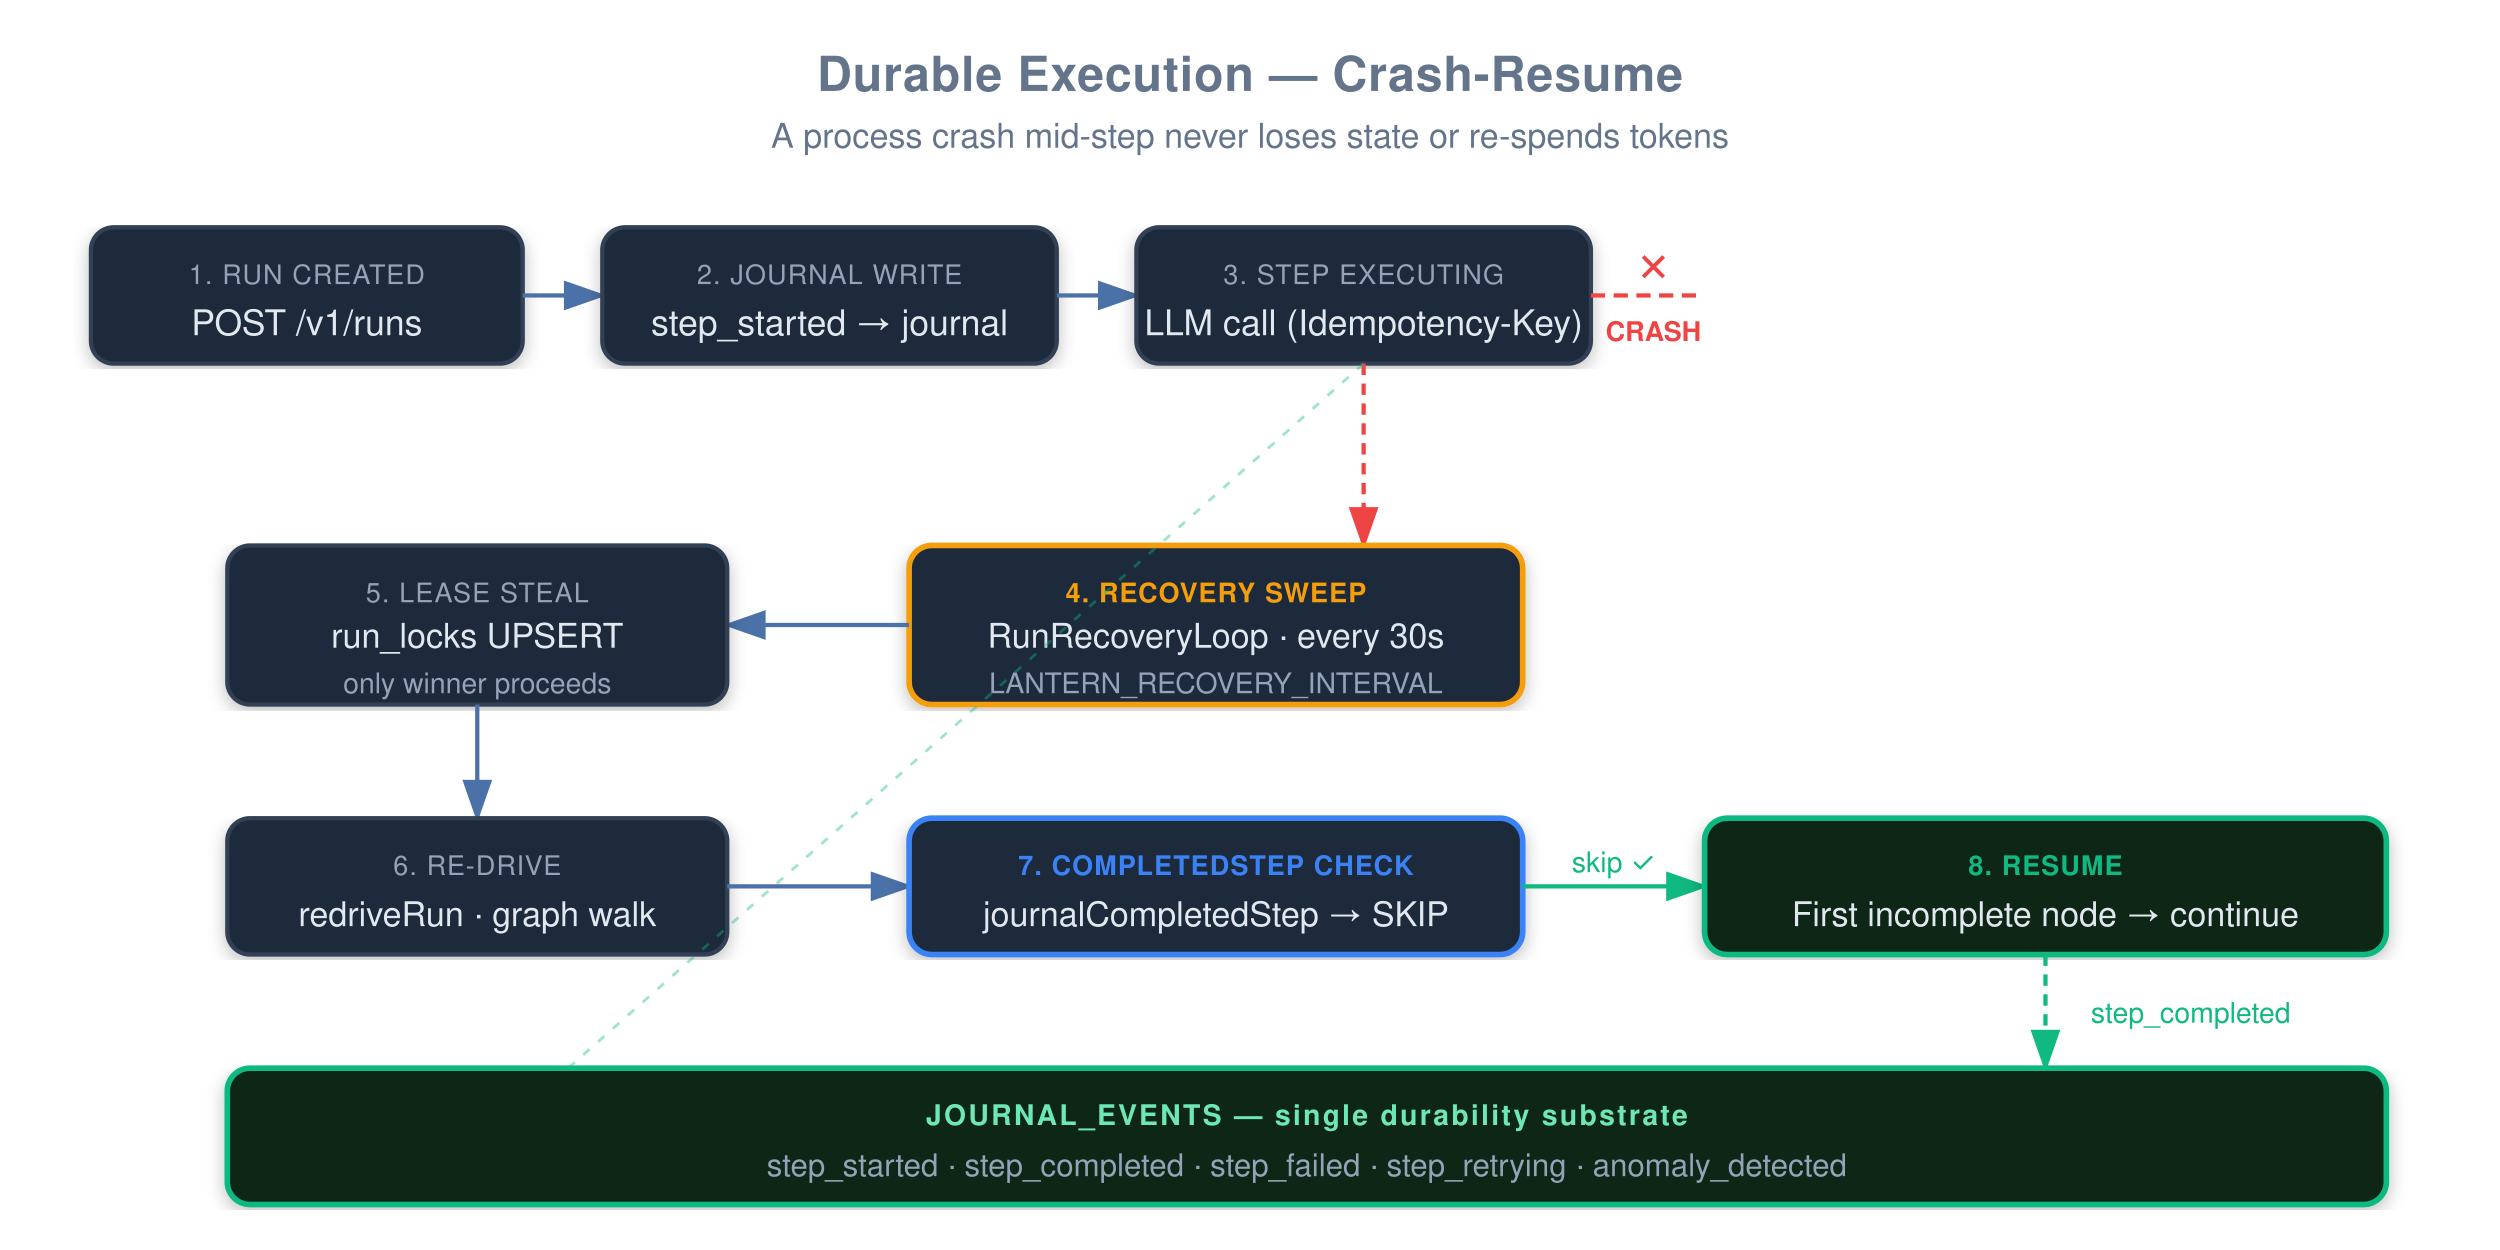
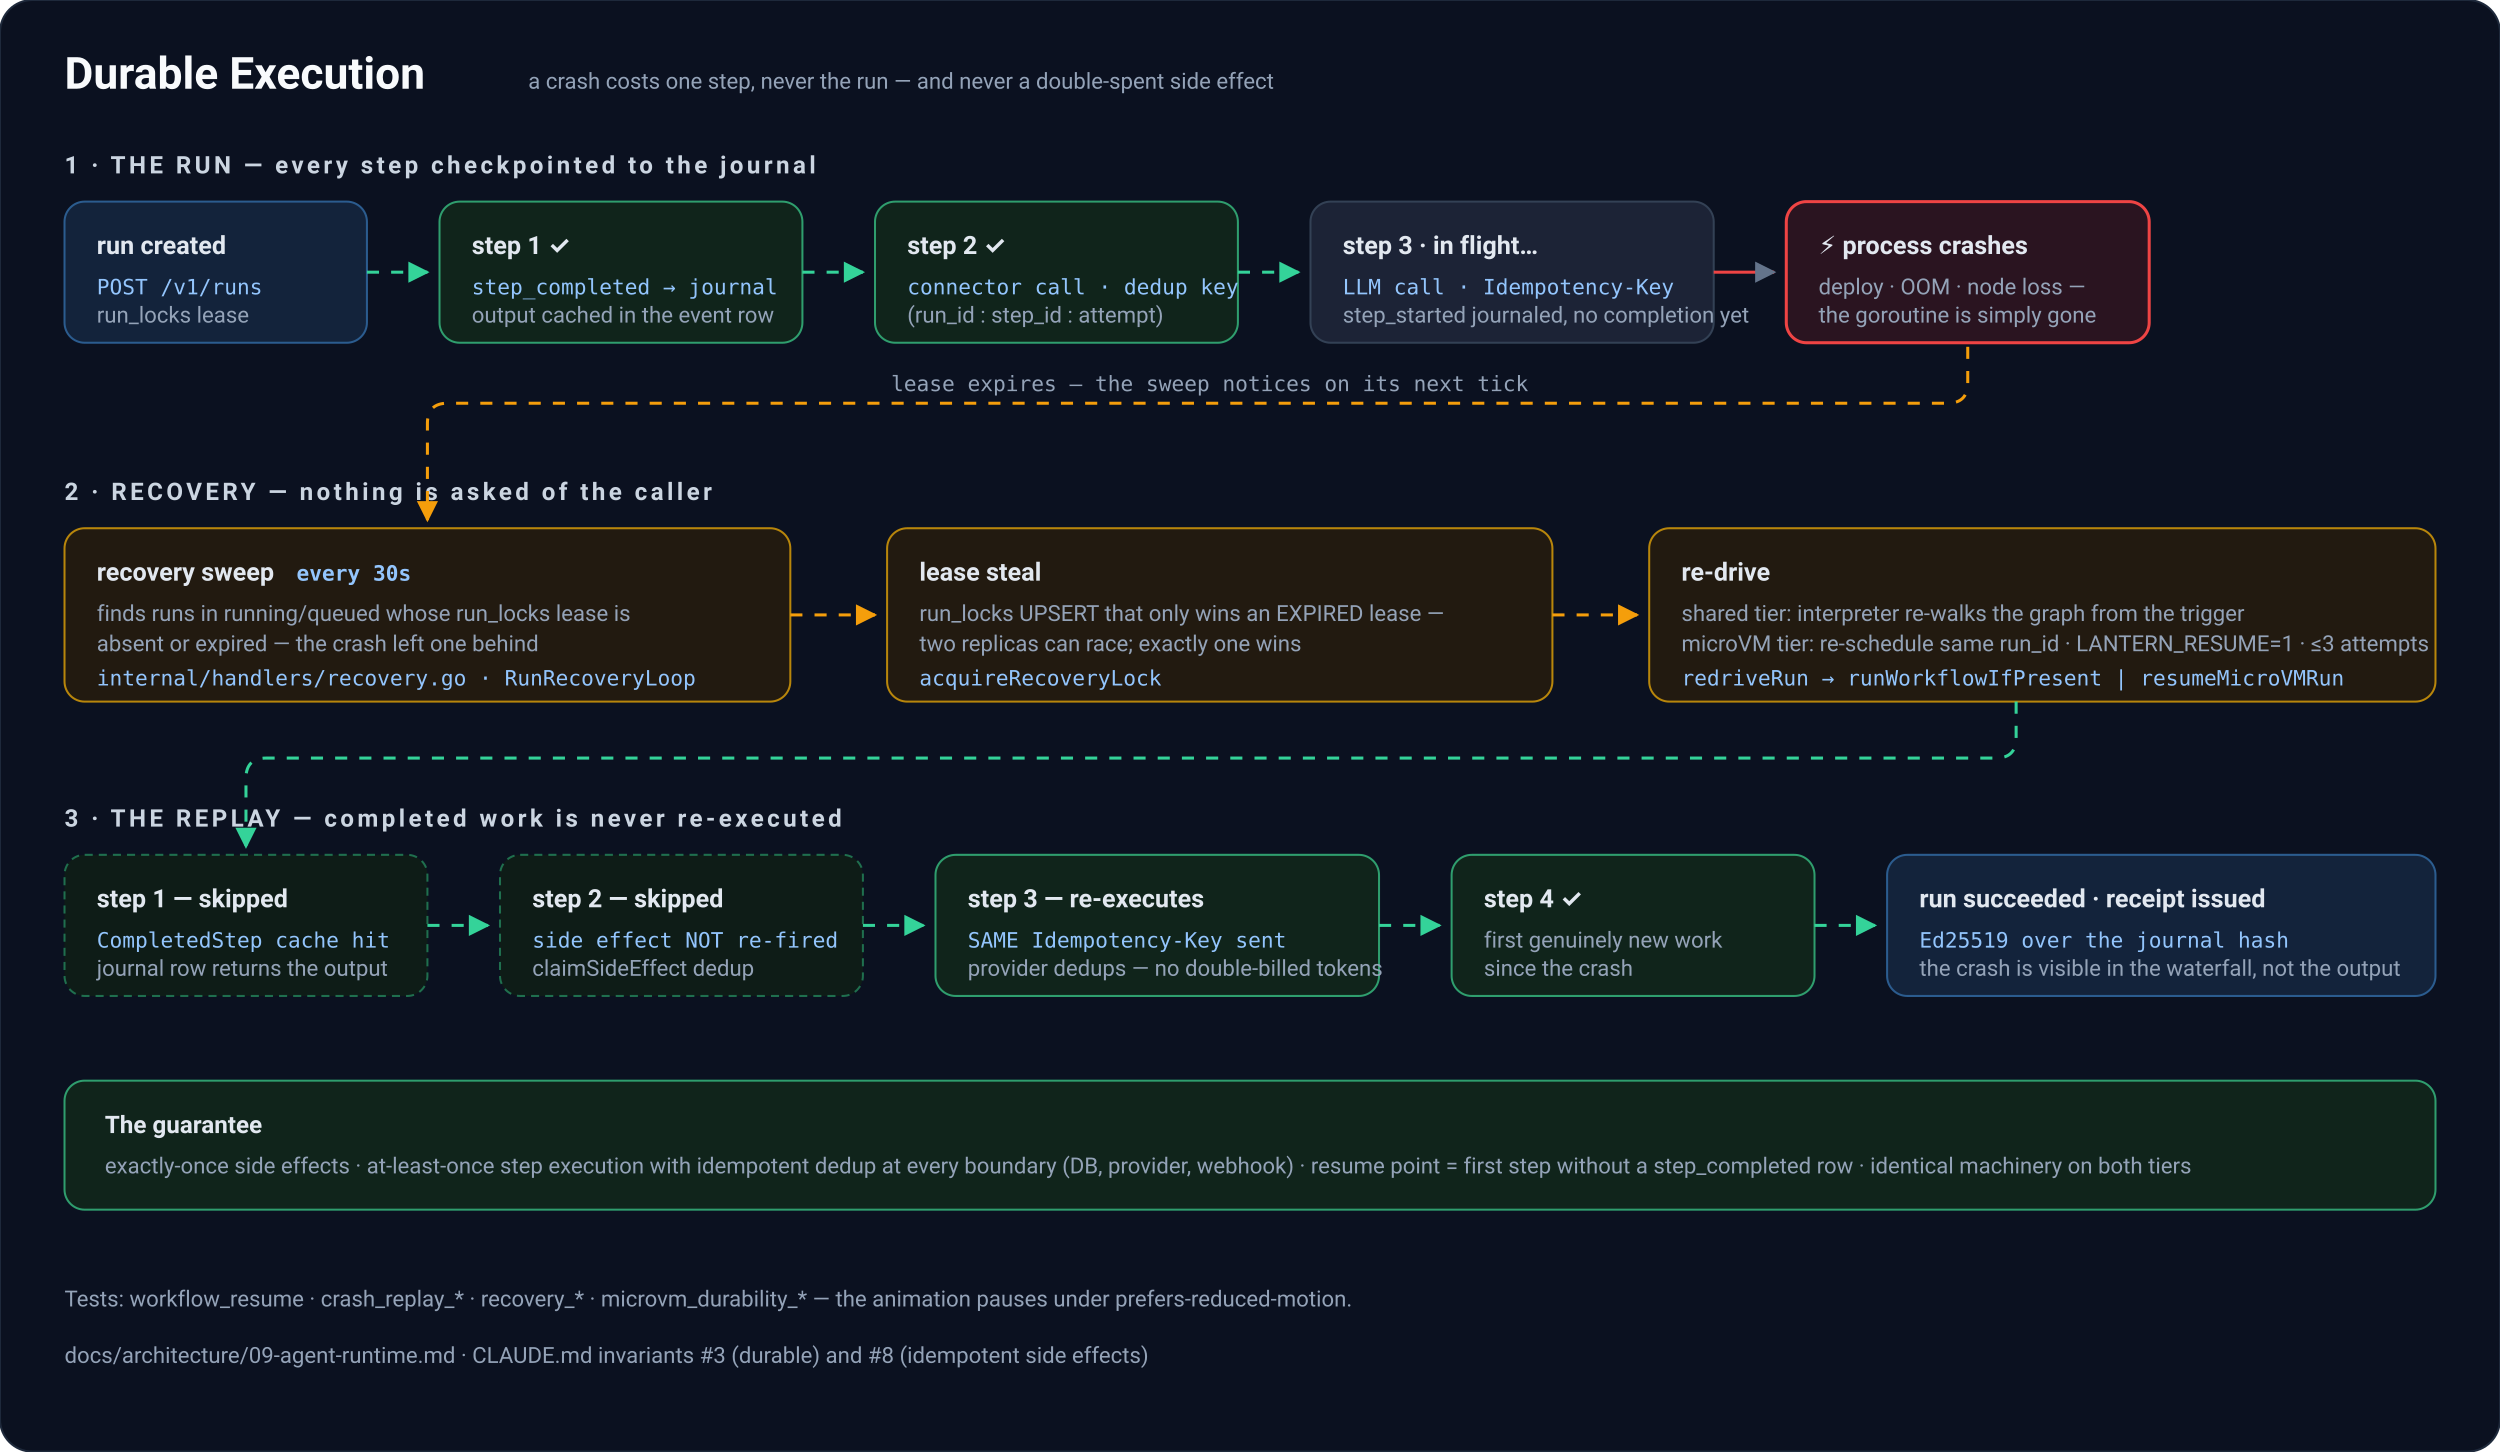
- <svg xmlns="http://www.w3.org/2000/svg" viewBox="0 0 880 440" font-family="-apple-system, BlinkMacSystemFont, 'Segoe UI', Helvetica, Arial, sans-serif">
+ <svg xmlns="http://www.w3.org/2000/svg" width="1240" height="720" viewBox="0 0 1240 720" font-family="ui-sans-serif, system-ui, -apple-system, Segoe UI, Roboto, Helvetica, Arial, sans-serif" role="img" aria-label="Durable execution — a run crashes mid-step and resumes from the exact point of failure via the journal">
  <defs>
-     <marker id="arr" markerWidth="10" markerHeight="7" refX="9" refY="3.5" orient="auto">
-       <polygon points="0 0, 10 3.5, 0 7" fill="#4b72a8" />
+     <marker id="de-arr" viewBox="0 0 10 10" refX="9" refY="5" markerWidth="7" markerHeight="7" orient="auto-start-reverse">
+       <path d="M0 0 L10 5 L0 10 z" fill="#64748b" />
    </marker>
-     <marker id="arr-green" markerWidth="10" markerHeight="7" refX="9" refY="3.5" orient="auto">
-       <polygon points="0 0, 10 3.5, 0 7" fill="#10b981" />
+     <marker id="de-arrg" viewBox="0 0 10 10" refX="9" refY="5" markerWidth="7" markerHeight="7" orient="auto-start-reverse">
+       <path d="M0 0 L10 5 L0 10 z" fill="#34d399" />
    </marker>
-     <marker id="arr-red" markerWidth="10" markerHeight="7" refX="9" refY="3.5" orient="auto">
-       <polygon points="0 0, 10 3.5, 0 7" fill="#ef4444" />
+     <marker id="de-arra" viewBox="0 0 10 10" refX="9" refY="5" markerWidth="7" markerHeight="7" orient="auto-start-reverse">
+       <path d="M0 0 L10 5 L0 10 z" fill="#f59e0b" />
    </marker>
-     <filter id="sh" x="-4%" y="-4%" width="108%" height="108%">
-       <feDropShadow dx="0" dy="2" stdDeviation="3" flood-color="#00000040" />
-     </filter>
+     <style>
+       .t    { fill:#e2e8f0; }
+       .sub  { fill:#94a3b8; font-size:11px; }
+       .h    { fill:#f8fafc; font-weight:700; }
+       .code { fill:#93c5fd; font-size:10.5px; font-family:ui-monospace,SFMono-Regular,Menlo,monospace; }
+       .band { fill:#cbd5e1; font-size:12px; font-weight:700; letter-spacing:.14em; }
+       .edge { fill:#94a3b8; font-size:10.5px; font-family:ui-monospace,SFMono-Regular,Menlo,monospace; }
+       .flow  { stroke-dasharray:6 6; animation:de-dash 1.2s linear infinite; }
+       .flow2 { stroke-dasharray:6 6; animation:de-dash 1.2s linear infinite; animation-delay:.6s; }
+       .pulse { animation:de-pulse 1.6s ease-in-out infinite; transform-origin:center; transform-box:fill-box; }
+       @keyframes de-dash  { to { stroke-dashoffset:-24; } }
+       @keyframes de-pulse { 0%,100% { opacity:1; } 50% { opacity:.35; } }
+       @media (prefers-reduced-motion: reduce) {
+         .flow, .flow2 { animation:none; }
+         .pulse { animation:none; }
+       }
+     </style>
  </defs>
-   <text x="440" y="32" text-anchor="middle" fill="#64748b" font-size="17" font-weight="600" letter-spacing="0.3">Durable Execution — Crash-Resume</text>
-   <text x="440" y="52" text-anchor="middle" fill="#64748b" font-size="12">A process crash mid-step never loses state or re-spends tokens</text>
-   <a href="../09-agent-runtime.md#run-creation">
-     <rect x="32" y="80" width="152" height="48" rx="8" fill="#1e2a3a" stroke="#334155" stroke-width="1.5" filter="url(#sh)" />
-     <text x="108" y="100" text-anchor="middle" fill="#94a3b8" font-size="9.5" letter-spacing="0.4">1. RUN CREATED</text>
-     <text x="108" y="118" text-anchor="middle" fill="#e2e8f0" font-size="12.5" font-weight="500">POST /v1/runs</text>
-   </a>
-   <line x1="184" y1="104" x2="212" y2="104" stroke="#4b72a8" stroke-width="1.5" marker-end="url(#arr)" />
-   <a href="../09-agent-runtime.md#journal-events">
-     <rect x="212" y="80" width="160" height="48" rx="8" fill="#1e2a3a" stroke="#334155" stroke-width="1.5" filter="url(#sh)" />
-     <text x="292" y="100" text-anchor="middle" fill="#94a3b8" font-size="9.5" letter-spacing="0.4">2. JOURNAL WRITE</text>
-     <text x="292" y="118" text-anchor="middle" fill="#e2e8f0" font-size="12.5" font-weight="500">step_started → journal</text>
-   </a>
-   <line x1="372" y1="104" x2="400" y2="104" stroke="#4b72a8" stroke-width="1.5" marker-end="url(#arr)" />
-   <a href="../09-agent-runtime.md#step-execution">
-     <rect x="400" y="80" width="160" height="48" rx="8" fill="#1e2a3a" stroke="#334155" stroke-width="1.5" filter="url(#sh)" />
-     <text x="480" y="100" text-anchor="middle" fill="#94a3b8" font-size="9.5" letter-spacing="0.4">3. STEP EXECUTING</text>
-     <text x="480" y="118" text-anchor="middle" fill="#e2e8f0" font-size="12.5" font-weight="500">LLM call (Idempotency-Key)</text>
-   </a>
-   <line x1="560" y1="104" x2="600" y2="104" stroke="#ef4444" stroke-width="1.5" stroke-dasharray="5 3" />
-   <text x="582" y="99" text-anchor="middle" fill="#ef4444" font-size="14" font-weight="700">✕</text>
-   <text x="582" y="120" text-anchor="middle" fill="#ef4444" font-size="9.5" font-weight="600">CRASH</text>
-   <line x1="480" y1="128" x2="480" y2="192" stroke="#ef4444" stroke-width="1.5" stroke-dasharray="4 3" marker-end="url(#arr-red)" />
-   <a href="../09-agent-runtime.md#recovery-sweep">
-     <rect x="320" y="192" width="216" height="56" rx="8" fill="#1e2a3a" stroke="#f59e0b" stroke-width="2" filter="url(#sh)" />
-     <text x="428" y="212" text-anchor="middle" fill="#f59e0b" font-size="9.5" font-weight="600" letter-spacing="0.4">4. RECOVERY SWEEP</text>
-     <text x="428" y="228" text-anchor="middle" fill="#e2e8f0" font-size="12" font-weight="500">RunRecoveryLoop · every 30s</text>
-     <text x="428" y="244" text-anchor="middle" fill="#94a3b8" font-size="10">LANTERN_RECOVERY_INTERVAL</text>
-   </a>
-   <line x1="320" y1="220" x2="256" y2="220" stroke="#4b72a8" stroke-width="1.5" marker-end="url(#arr)" />
-   <a href="../09-agent-runtime.md#run-locks">
-     <rect x="80" y="192" width="176" height="56" rx="8" fill="#1e2a3a" stroke="#334155" stroke-width="1.5" filter="url(#sh)" />
-     <text x="168" y="212" text-anchor="middle" fill="#94a3b8" font-size="9.5" letter-spacing="0.4">5. LEASE STEAL</text>
-     <text x="168" y="228" text-anchor="middle" fill="#e2e8f0" font-size="12" font-weight="500">run_locks UPSERT</text>
-     <text x="168" y="244" text-anchor="middle" fill="#94a3b8" font-size="10">only winner proceeds</text>
-   </a>
-   <line x1="168" y1="248" x2="168" y2="288" stroke="#4b72a8" stroke-width="1.5" marker-end="url(#arr)" />
-   <a href="../09-agent-runtime.md#redrive">
-     <rect x="80" y="288" width="176" height="48" rx="8" fill="#1e2a3a" stroke="#334155" stroke-width="1.5" filter="url(#sh)" />
-     <text x="168" y="308" text-anchor="middle" fill="#94a3b8" font-size="9.5" letter-spacing="0.4">6. RE-DRIVE</text>
-     <text x="168" y="326" text-anchor="middle" fill="#e2e8f0" font-size="12" font-weight="500">redriveRun · graph walk</text>
-   </a>
-   <line x1="256" y1="312" x2="320" y2="312" stroke="#4b72a8" stroke-width="1.5" marker-end="url(#arr)" />
-   <a href="../09-agent-runtime.md#completedstep-replay">
-     <rect x="320" y="288" width="216" height="48" rx="8" fill="#1e2a3a" stroke="#3b82f6" stroke-width="2" filter="url(#sh)" />
-     <text x="428" y="308" text-anchor="middle" fill="#3b82f6" font-size="9.5" font-weight="600" letter-spacing="0.4">7. COMPLETEDSTEP CHECK</text>
-     <text x="428" y="326" text-anchor="middle" fill="#e2e8f0" font-size="12" font-weight="500">journalCompletedStep → SKIP</text>
-   </a>
-   <line x1="536" y1="312" x2="600" y2="312" stroke="#10b981" stroke-width="1.5" marker-end="url(#arr-green)" />
-   <text x="568" y="307" text-anchor="middle" fill="#10b981" font-size="10">skip ✓</text>
-   <a href="../09-agent-runtime.md#resume">
-     <rect x="600" y="288" width="240" height="48" rx="8" fill="#0f2617" stroke="#10b981" stroke-width="2" filter="url(#sh)" />
-     <text x="720" y="308" text-anchor="middle" fill="#10b981" font-size="9.5" font-weight="600" letter-spacing="0.4">8. RESUME</text>
-     <text x="720" y="326" text-anchor="middle" fill="#e2e8f0" font-size="12" font-weight="500">First incomplete node → continue</text>
-   </a>
-   <line x1="720" y1="336" x2="720" y2="376" stroke="#10b981" stroke-width="1.5" stroke-dasharray="4 3" marker-end="url(#arr-green)" />
-   <text x="736" y="360" fill="#10b981" font-size="10">step_completed</text>
-   <a href="../09-agent-runtime.md#journal-events">
-     <rect x="80" y="376" width="760" height="48" rx="8" fill="#0f2617" stroke="#10b981" stroke-width="2" filter="url(#sh)" />
-     <text x="460" y="396" text-anchor="middle" fill="#6ee7b7" font-size="10" font-weight="600" letter-spacing="0.8">JOURNAL_EVENTS — single durability substrate</text>
-     <text x="460" y="414" text-anchor="middle" fill="#94a3b8" font-size="11">step_started · step_completed · step_failed · step_retrying · anomaly_detected</text>
-   </a>
-   <line x1="480" y1="128" x2="200" y2="376" stroke="#10b981" stroke-width="1" stroke-dasharray="3 4" opacity="0.4" />
+   <rect x="0" y="0" width="1240" height="720" rx="16" fill="#0b1120" />
+   <rect x="0" y="0" width="1240" height="720" rx="16" fill="none" stroke="#1e293b" />
+   <text x="32" y="44" class="h" font-size="22">Durable Execution</text>
+   <text x="262" y="44" class="sub" font-size="13">a crash costs one step, never the run — and never a double-spent side effect</text>
+   <text x="32" y="86" class="band">1 · THE RUN — every step checkpointed to the journal</text>
+   <g transform="translate(32,100)">
+     <rect x="0" y="0" width="150" height="70" rx="10" fill="#13233b" stroke="#2b5c8f" />
+     <text x="16" y="26" class="t" font-size="12.5" font-weight="700">run created</text>
+     <text x="16" y="46" class="code">POST /v1/runs</text>
+     <text x="16" y="60" class="sub">run_locks lease</text>
+     <rect x="186" y="0" width="180" height="70" rx="10" fill="#10241b" stroke="#2f9e6e" />
+     <text x="202" y="26" class="t" font-size="12.5" font-weight="700">step 1 ✓</text>
+     <text x="202" y="46" class="code">step_completed → journal</text>
+     <text x="202" y="60" class="sub">output cached in the event row</text>
+     <rect x="402" y="0" width="180" height="70" rx="10" fill="#10241b" stroke="#2f9e6e" />
+     <text x="418" y="26" class="t" font-size="12.5" font-weight="700">step 2 ✓</text>
+     <text x="418" y="46" class="code">connector call · dedup key</text>
+     <text x="418" y="60" class="sub">(run_id : step_id : attempt)</text>
+     <rect x="618" y="0" width="200" height="70" rx="10" fill="#1c2336" stroke="#334155" />
+     <text x="634" y="26" class="t" font-size="12.5" font-weight="700">step 3 · in flight…</text>
+     <text x="634" y="46" class="code">LLM call · Idempotency-Key</text>
+     <text x="634" y="60" class="sub">step_started journaled, no completion yet</text>
+     <g class="pulse">
+       <rect x="854" y="0" width="180" height="70" rx="10" fill="#2a1420" stroke="#ef4444" stroke-width="1.5" />
+       <text x="870" y="26" class="t" font-size="12.5" font-weight="700" fill="#fca5a5">⚡ process crashes</text>
+       <text x="870" y="46" class="sub">deploy · OOM · node loss —</text>
+       <text x="870" y="60" class="sub">the goroutine is simply gone</text>
+     </g>
+     <path class="flow" d="M 150 35 H 180" stroke="#34d399" stroke-width="1.5" fill="none" marker-end="url(#de-arrg)" />
+     <path class="flow" d="M 366 35 H 396" stroke="#34d399" stroke-width="1.5" fill="none" marker-end="url(#de-arrg)" />
+     <path class="flow" d="M 582 35 H 612" stroke="#34d399" stroke-width="1.5" fill="none" marker-end="url(#de-arrg)" />
+     <path d="M 818 35 H 848" stroke="#ef4444" stroke-width="1.5" fill="none" marker-end="url(#de-arr)" />
+   </g>
+   <text x="32" y="248" class="band" fill="#fbbf24">2 · RECOVERY — nothing is asked of the caller</text>
+   <g transform="translate(32,262)">
+     <rect x="0" y="0" width="360" height="86" rx="10" fill="#221a10" stroke="#b8860b" />
+     <text x="16" y="26" class="t" font-size="12.5" font-weight="700">recovery sweep <tspan class="code" dx="8">every 30s</tspan>
+     </text>
+     <text x="16" y="46" class="sub">finds runs in running/queued whose run_locks lease is</text>
+     <text x="16" y="61" class="sub">absent or expired — the crash left one behind</text>
+     <text x="16" y="78" class="code">internal/handlers/recovery.go · RunRecoveryLoop</text>
+     <rect x="408" y="0" width="330" height="86" rx="10" fill="#221a10" stroke="#b8860b" />
+     <text x="424" y="26" class="t" font-size="12.5" font-weight="700">lease steal</text>
+     <text x="424" y="46" class="sub">run_locks UPSERT that only wins an EXPIRED lease —</text>
+     <text x="424" y="61" class="sub">two replicas can race; exactly one wins</text>
+     <text x="424" y="78" class="code">acquireRecoveryLock</text>
+     <rect x="786" y="0" width="390" height="86" rx="10" fill="#221a10" stroke="#b8860b" />
+     <text x="802" y="26" class="t" font-size="12.5" font-weight="700">re-drive</text>
+     <text x="802" y="46" class="sub">shared tier: interpreter re-walks the graph from the trigger</text>
+     <text x="802" y="61" class="sub">microVM tier: re-schedule same run_id · LANTERN_RESUME=1 · ≤3 attempts</text>
+     <text x="802" y="78" class="code">redriveRun → runWorkflowIfPresent | resumeMicroVMRun</text>
+     <path class="flow2" d="M 360 43 H 402" stroke="#f59e0b" stroke-width="1.5" fill="none" marker-end="url(#de-arra)" />
+     <path class="flow2" d="M 738 43 H 780" stroke="#f59e0b" stroke-width="1.5" fill="none" marker-end="url(#de-arra)" />
+   </g>
+   <path class="flow2" d="M 976 172 V 190 Q 976 200 966 200 H 222 Q 212 200 212 210 V 258" stroke="#f59e0b" stroke-width="1.5" fill="none" marker-end="url(#de-arra)" />
+   <text x="600" y="194" class="edge" text-anchor="middle">lease expires — the sweep notices on its next tick</text>
+   <text x="32" y="410" class="band" fill="#6ee7b7">3 · THE REPLAY — completed work is never re-executed</text>
+   <g transform="translate(32,424)">
+     <rect x="0" y="0" width="180" height="70" rx="10" fill="#0e1c17" stroke="#1f6f4e" stroke-dasharray="4 3" />
+     <text x="16" y="26" class="t" font-size="12.5" font-weight="700" fill="#6ee7b7">step 1 — skipped</text>
+     <text x="16" y="46" class="code">CompletedStep cache hit</text>
+     <text x="16" y="60" class="sub">journal row returns the output</text>
+     <rect x="216" y="0" width="180" height="70" rx="10" fill="#0e1c17" stroke="#1f6f4e" stroke-dasharray="4 3" />
+     <text x="232" y="26" class="t" font-size="12.5" font-weight="700" fill="#6ee7b7">step 2 — skipped</text>
+     <text x="232" y="46" class="code">side effect NOT re-fired</text>
+     <text x="232" y="60" class="sub">claimSideEffect dedup</text>
+     <rect x="432" y="0" width="220" height="70" rx="10" fill="#10241b" stroke="#2f9e6e" />
+     <text x="448" y="26" class="t" font-size="12.5" font-weight="700">step 3 — re-executes</text>
+     <text x="448" y="46" class="code">SAME Idempotency-Key sent</text>
+     <text x="448" y="60" class="sub">provider dedups — no double-billed tokens</text>
+     <rect x="688" y="0" width="180" height="70" rx="10" fill="#10241b" stroke="#2f9e6e" />
+     <text x="704" y="26" class="t" font-size="12.5" font-weight="700">step 4 ✓</text>
+     <text x="704" y="46" class="sub">first genuinely new work</text>
+     <text x="704" y="60" class="sub">since the crash</text>
+     <rect x="904" y="0" width="272" height="70" rx="10" fill="#13233b" stroke="#2b5c8f" />
+     <text x="920" y="26" class="t" font-size="12.5" font-weight="700">run succeeded · receipt issued</text>
+     <text x="920" y="46" class="code">Ed25519 over the journal hash</text>
+     <text x="920" y="60" class="sub">the crash is visible in the waterfall, not the output</text>
+     <path class="flow" d="M 180 35 H 210" stroke="#34d399" stroke-width="1.5" fill="none" marker-end="url(#de-arrg)" />
+     <path class="flow" d="M 396 35 H 426" stroke="#34d399" stroke-width="1.5" fill="none" marker-end="url(#de-arrg)" />
+     <path class="flow" d="M 652 35 H 682" stroke="#34d399" stroke-width="1.5" fill="none" marker-end="url(#de-arrg)" />
+     <path class="flow" d="M 868 35 H 898" stroke="#34d399" stroke-width="1.5" fill="none" marker-end="url(#de-arrg)" />
+   </g>
+   <path class="flow" d="M 1000 348 V 366 Q 1000 376 990 376 H 132 Q 122 376 122 386 V 420" stroke="#34d399" stroke-width="1.5" fill="none" marker-end="url(#de-arrg)" />
+   <g transform="translate(32,528)">
+     <rect x="0" y="0" width="1176" height="0" fill="none" />
+   </g>
+   <g transform="translate(32,536)">
+     <rect x="0" y="0" width="1176" height="64" rx="10" fill="#10241b" stroke="#2f9e6e" />
+     <text x="20" y="26" class="t" font-size="12" font-weight="700" fill="#6ee7b7">The guarantee</text>
+     <text x="20" y="46" class="sub">exactly-once side effects · at-least-once step execution with idempotent dedup at every boundary (DB, provider, webhook) · resume point = first step without a step_completed row · identical machinery on both tiers</text>
+   </g>
+   <text x="32" y="648" class="sub">Tests: workflow_resume · crash_replay_* · recovery_* · microvm_durability_* — the animation pauses under prefers-reduced-motion.</text>
+   <text x="32" y="676" class="sub">docs/architecture/09-agent-runtime.md · CLAUDE.md invariants #3 (durable) and #8 (idempotent side effects)</text>
</svg>
